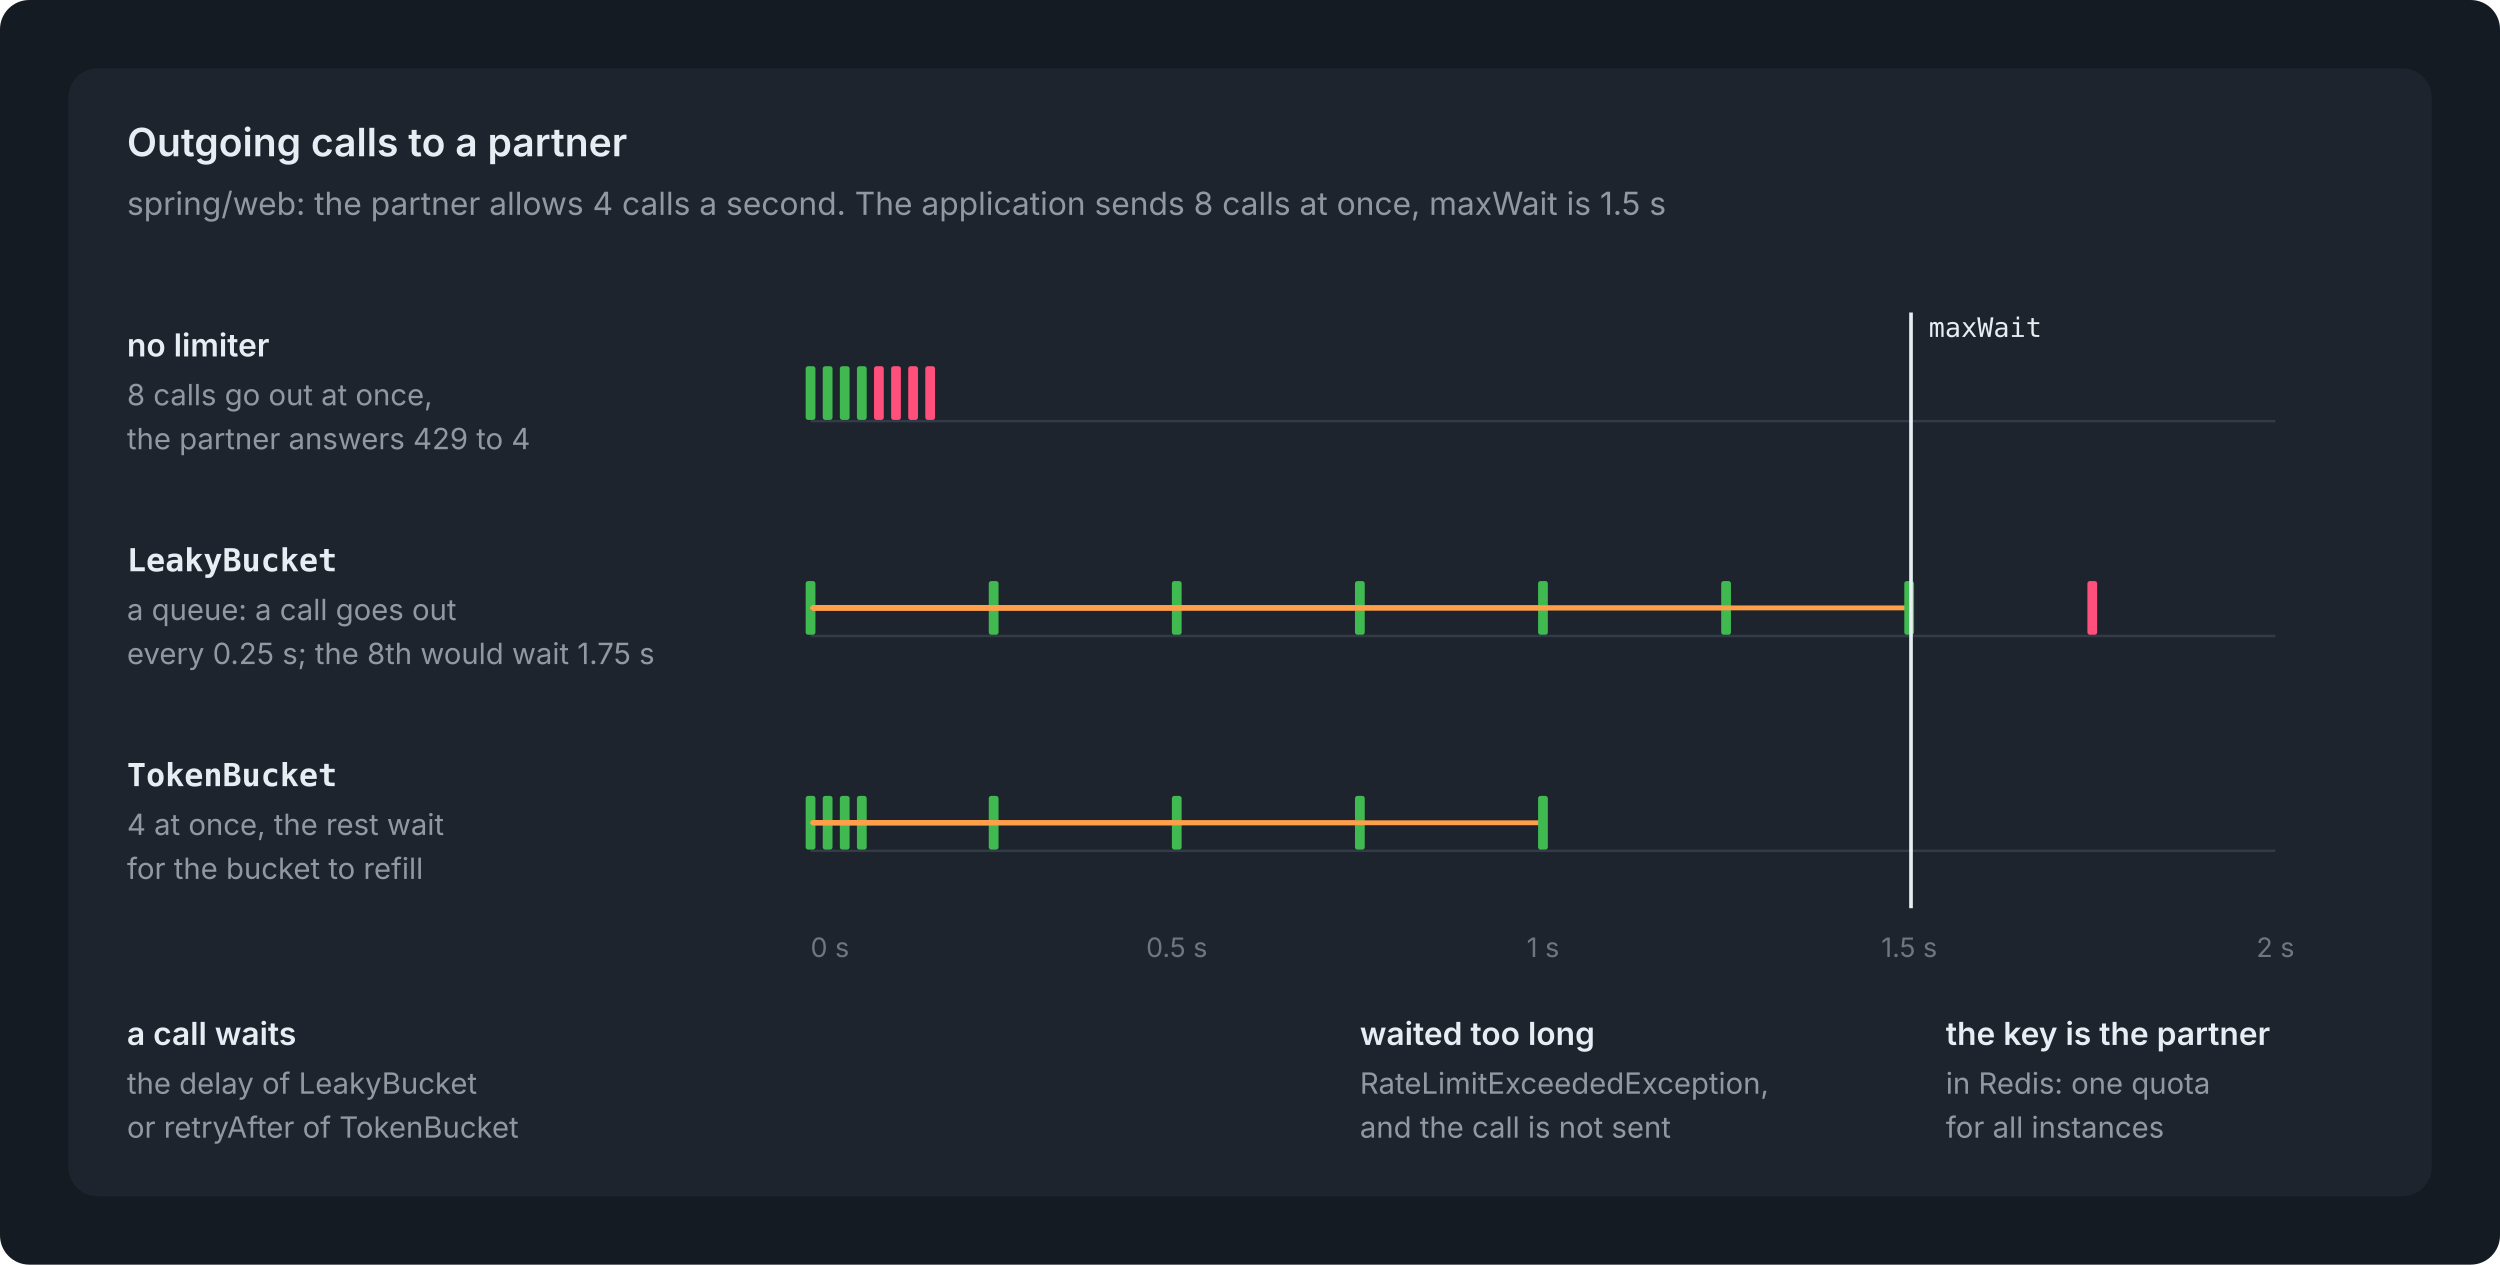
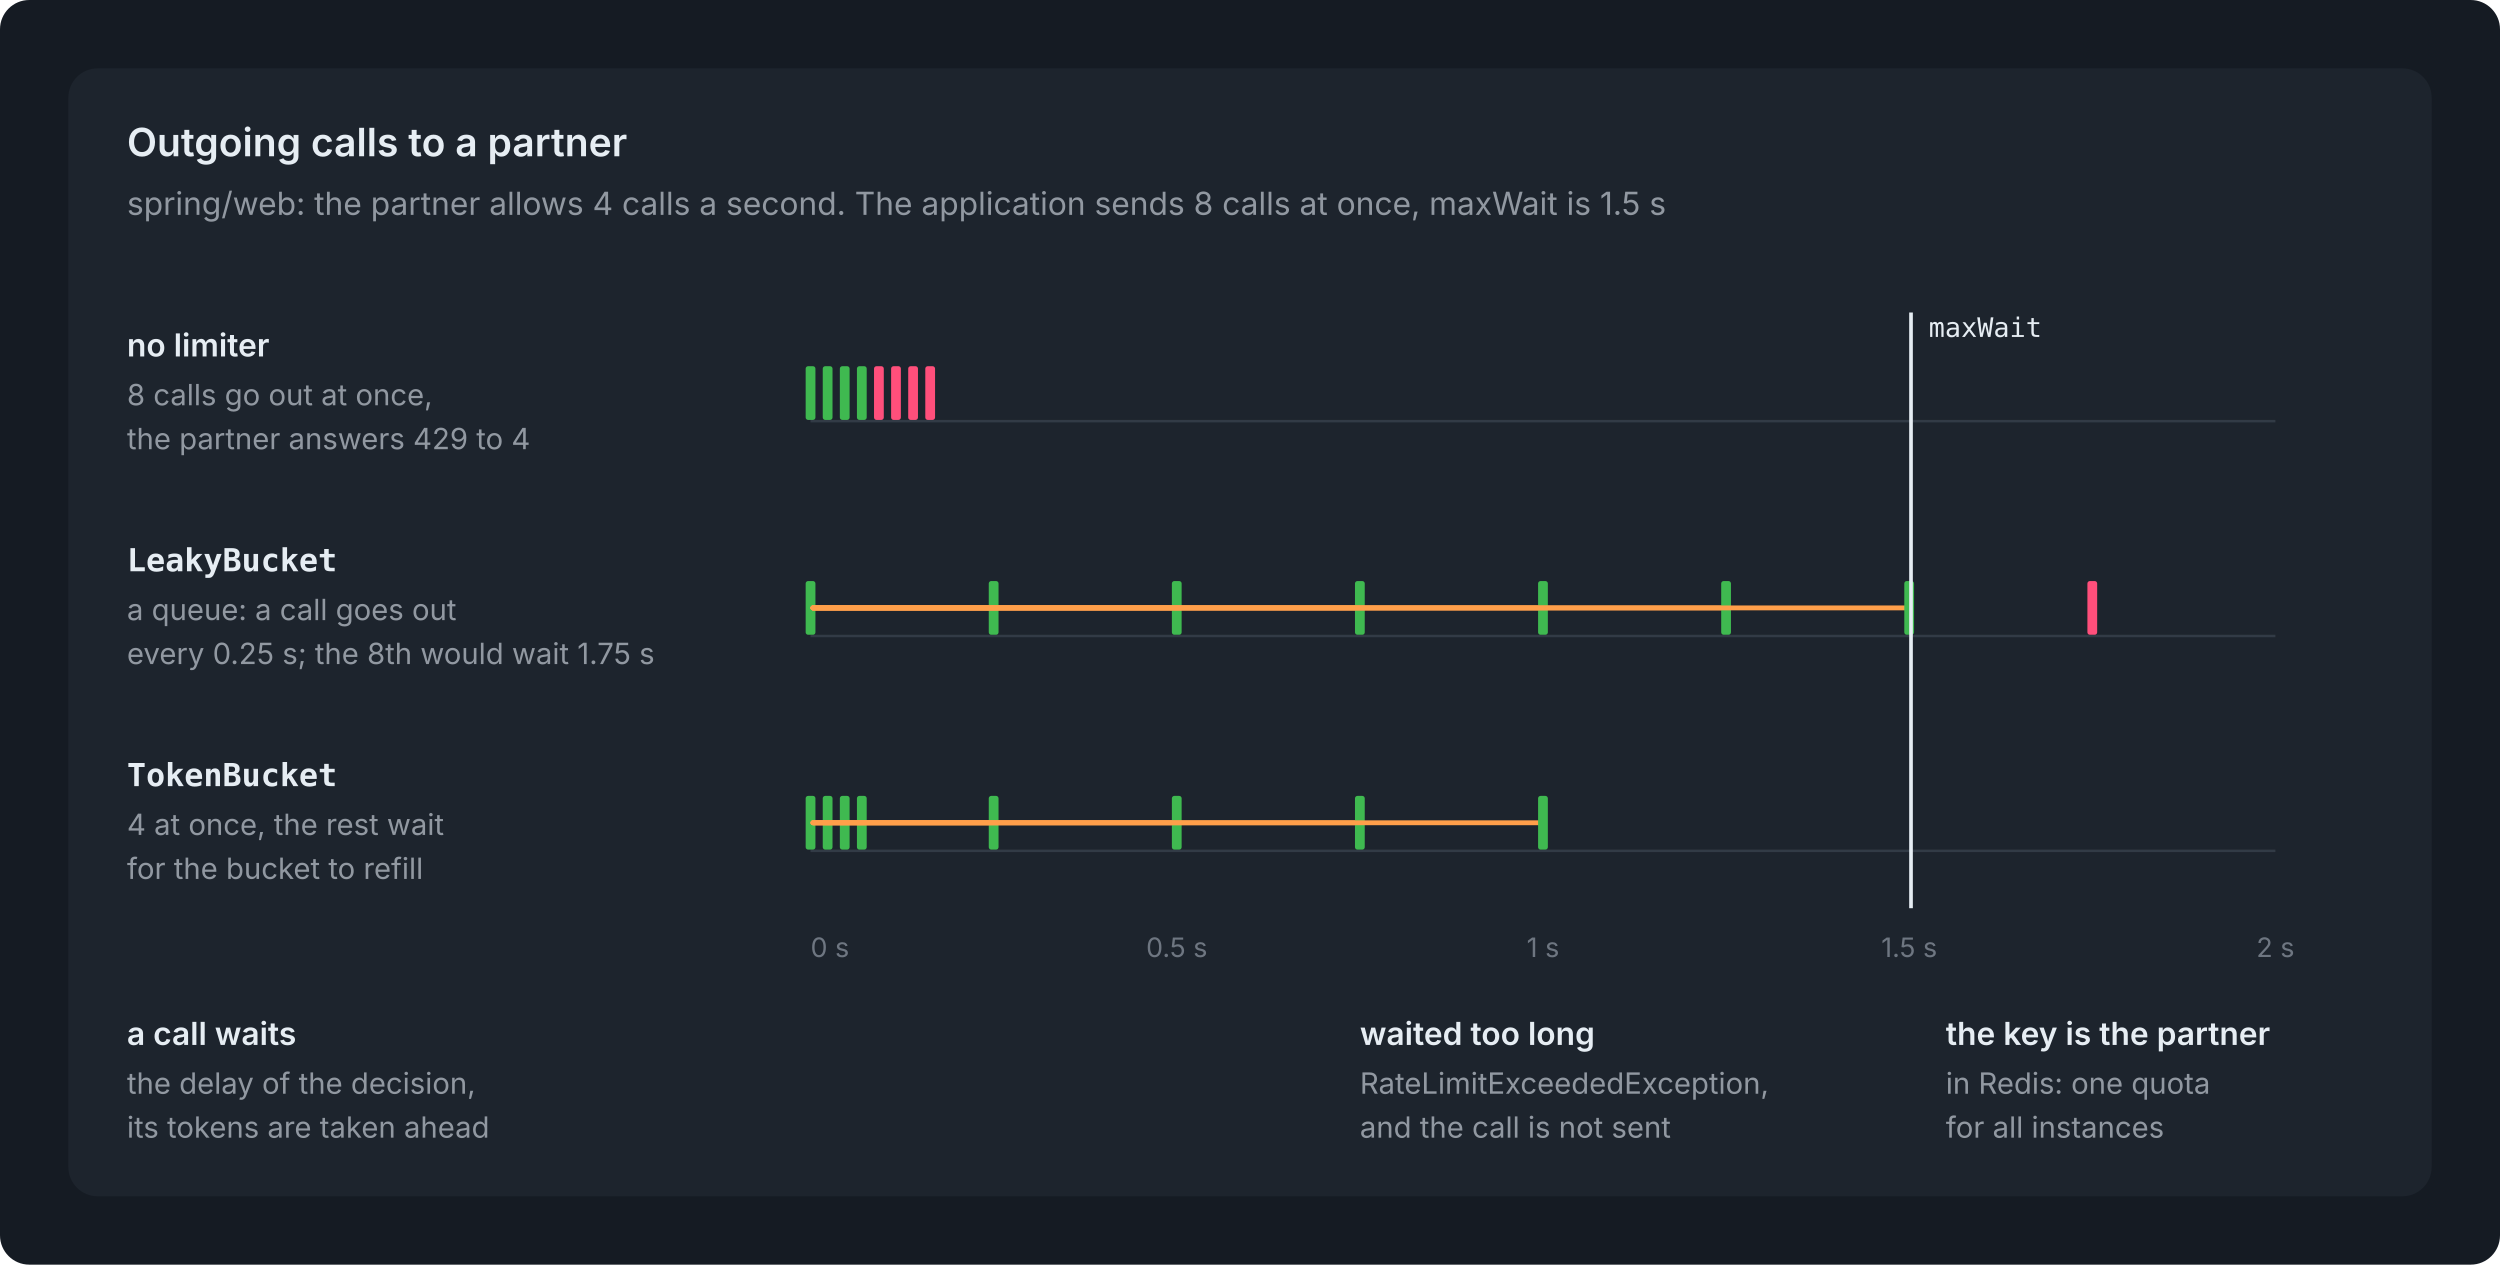
<svg xmlns="http://www.w3.org/2000/svg" viewBox="0 0 1024 518" width="1024" height="518" role="img">
  <rect width="1024" height="518" rx="12" fill="#151B23" />
  <g transform="translate(12,12)">
    <rect x="16" y="16" width="968" height="462" rx="12" fill="#1D242D" />
    <text x="40.0" y="52.0" font-family="-apple-system, BlinkMacSystemFont, 'Segoe UI', Inter, Helvetica, Arial, sans-serif" font-size="16" font-weight="600" fill="#E6EDF3" text-anchor="start">Outgoing calls to a partner</text>
    <text x="40.0" y="76.0" font-family="-apple-system, BlinkMacSystemFont, 'Segoe UI', Inter, Helvetica, Arial, sans-serif" font-size="13" font-weight="400" fill="#9198A1" text-anchor="start">spring/web: the partner allows 4 calls a second. The application sends 8 calls at once, maxWait is 1.5 s</text>
    <text x="40.0" y="134.0" font-family="-apple-system, BlinkMacSystemFont, 'Segoe UI', Inter, Helvetica, Arial, sans-serif" font-size="13" font-weight="600" fill="#E6EDF3" text-anchor="start">no limiter</text>
    <text x="40.0" y="154.0" font-family="-apple-system, BlinkMacSystemFont, 'Segoe UI', Inter, Helvetica, Arial, sans-serif" font-size="12" font-weight="400" fill="#9198A1" text-anchor="start">8 calls go out at once,</text>
    <text x="40.0" y="172.0" font-family="-apple-system, BlinkMacSystemFont, 'Segoe UI', Inter, Helvetica, Arial, sans-serif" font-size="12" font-weight="400" fill="#9198A1" text-anchor="start">the partner answers 429 to 4</text>
    <rect x="320.0" y="160.0" width="600.0" height="1.0" rx="0" fill="#323B46" />
    <rect x="318.0" y="138.0" width="4.0" height="22.0" rx="1" fill="#3FB950" />
    <rect x="325.0" y="138.0" width="4.0" height="22.0" rx="1" fill="#3FB950" />
    <rect x="332.0" y="138.0" width="4.0" height="22.0" rx="1" fill="#3FB950" />
    <rect x="339.0" y="138.0" width="4.0" height="22.0" rx="1" fill="#3FB950" />
    <rect x="346.0" y="138.0" width="4.0" height="22.0" rx="1" fill="#FF4F7B" />
    <rect x="353.0" y="138.0" width="4.0" height="22.0" rx="1" fill="#FF4F7B" />
    <rect x="360.0" y="138.0" width="4.0" height="22.0" rx="1" fill="#FF4F7B" />
    <rect x="367.0" y="138.0" width="4.0" height="22.0" rx="1" fill="#FF4F7B" />
    <text x="40.0" y="222.0" font-family="ui-monospace, SFMono-Regular, 'SF Mono', Menlo, Consolas, monospace" font-size="13" font-weight="600" fill="#E6EDF3" text-anchor="start">LeakyBucket</text>
    <text x="40.0" y="242.0" font-family="-apple-system, BlinkMacSystemFont, 'Segoe UI', Inter, Helvetica, Arial, sans-serif" font-size="12" font-weight="400" fill="#9198A1" text-anchor="start">a queue: a call goes out</text>
    <text x="40.0" y="260.0" font-family="-apple-system, BlinkMacSystemFont, 'Segoe UI', Inter, Helvetica, Arial, sans-serif" font-size="12" font-weight="400" fill="#9198A1" text-anchor="start">every 0.25 s; the 8th would wait 1.75 s</text>
    <rect x="320.0" y="248.0" width="600.0" height="1.0" rx="0" fill="#323B46" />
    <rect x="318.0" y="226.0" width="4.0" height="22.0" rx="1" fill="#3FB950" />
    <rect x="320.0" y="236.0" width="75.0" height="2.0" rx="1" fill="#FF9F4A" />
    <rect x="393.0" y="226.0" width="4.0" height="22.0" rx="1" fill="#3FB950" />
    <rect x="320.0" y="236.0" width="150.0" height="2.0" rx="1" fill="#FF9F4A" />
    <rect x="468.0" y="226.0" width="4.0" height="22.0" rx="1" fill="#3FB950" />
    <rect x="320.0" y="236.0" width="225.0" height="2.0" rx="1" fill="#FF9F4A" />
    <rect x="543.0" y="226.0" width="4.0" height="22.0" rx="1" fill="#3FB950" />
    <rect x="320.0" y="236.0" width="300.0" height="2.0" rx="1" fill="#FF9F4A" />
    <rect x="618.0" y="226.0" width="4.0" height="22.0" rx="1" fill="#3FB950" />
    <rect x="320.0" y="236.0" width="375.0" height="2.0" rx="1" fill="#FF9F4A" />
    <rect x="693.0" y="226.0" width="4.0" height="22.0" rx="1" fill="#3FB950" />
    <rect x="320.0" y="236.0" width="450.0" height="2.0" rx="1" fill="#FF9F4A" />
    <rect x="768.0" y="226.0" width="4.0" height="22.0" rx="1" fill="#3FB950" />
    <rect x="843.0" y="226.0" width="4.0" height="22.0" rx="1" fill="#FF4F7B" />
    <text x="40.0" y="310.0" font-family="ui-monospace, SFMono-Regular, 'SF Mono', Menlo, Consolas, monospace" font-size="13" font-weight="600" fill="#E6EDF3" text-anchor="start">TokenBucket</text>
    <text x="40.0" y="330.0" font-family="-apple-system, BlinkMacSystemFont, 'Segoe UI', Inter, Helvetica, Arial, sans-serif" font-size="12" font-weight="400" fill="#9198A1" text-anchor="start">4 at once, the rest wait</text>
    <text x="40.0" y="348.0" font-family="-apple-system, BlinkMacSystemFont, 'Segoe UI', Inter, Helvetica, Arial, sans-serif" font-size="12" font-weight="400" fill="#9198A1" text-anchor="start">for the bucket to refill</text>
    <rect x="320.0" y="336.0" width="600.0" height="1.0" rx="0" fill="#323B46" />
    <rect x="318.0" y="314.0" width="4.0" height="22.0" rx="1" fill="#3FB950" />
    <rect x="325.0" y="314.0" width="4.0" height="22.0" rx="1" fill="#3FB950" />
    <rect x="332.0" y="314.0" width="4.0" height="22.0" rx="1" fill="#3FB950" />
    <rect x="339.0" y="314.0" width="4.0" height="22.0" rx="1" fill="#3FB950" />
    <rect x="320.0" y="324.0" width="75.0" height="2.0" rx="1" fill="#FF9F4A" />
    <rect x="393.0" y="314.0" width="4.0" height="22.0" rx="1" fill="#3FB950" />
    <rect x="320.0" y="324.0" width="150.0" height="2.0" rx="1" fill="#FF9F4A" />
    <rect x="468.0" y="314.0" width="4.0" height="22.0" rx="1" fill="#3FB950" />
    <rect x="320.0" y="324.0" width="225.0" height="2.0" rx="1" fill="#FF9F4A" />
    <rect x="543.0" y="314.0" width="4.0" height="22.0" rx="1" fill="#3FB950" />
    <rect x="320.0" y="324.0" width="300.0" height="2.0" rx="1" fill="#FF9F4A" />
    <rect x="618.0" y="314.0" width="4.0" height="22.0" rx="1" fill="#3FB950" />
    <rect x="770.0" y="116.0" width="1.5" height="244.0" rx="0" fill="#E6EDF3" />
    <text x="778.0" y="126.0" font-family="ui-monospace, SFMono-Regular, 'SF Mono', Menlo, Consolas, monospace" font-size="11" font-weight="400" fill="#E6EDF3" text-anchor="start">maxWait</text>
    <text x="320.0" y="380.0" font-family="-apple-system, BlinkMacSystemFont, 'Segoe UI', Inter, Helvetica, Arial, sans-serif" font-size="11" font-weight="400" fill="#6E7681" text-anchor="start">0 s</text>
    <text x="470.0" y="380.0" font-family="-apple-system, BlinkMacSystemFont, 'Segoe UI', Inter, Helvetica, Arial, sans-serif" font-size="11" font-weight="400" fill="#6E7681" text-anchor="middle">0.5 s</text>
    <text x="620.0" y="380.0" font-family="-apple-system, BlinkMacSystemFont, 'Segoe UI', Inter, Helvetica, Arial, sans-serif" font-size="11" font-weight="400" fill="#6E7681" text-anchor="middle">1 s</text>
    <text x="770.0" y="380.0" font-family="-apple-system, BlinkMacSystemFont, 'Segoe UI', Inter, Helvetica, Arial, sans-serif" font-size="11" font-weight="400" fill="#6E7681" text-anchor="middle">1.5 s</text>
    <text x="920.0" y="380.0" font-family="-apple-system, BlinkMacSystemFont, 'Segoe UI', Inter, Helvetica, Arial, sans-serif" font-size="11" font-weight="400" fill="#6E7681" text-anchor="middle">2 s</text>
    <text x="40.0" y="416.0" font-family="-apple-system, BlinkMacSystemFont, 'Segoe UI', Inter, Helvetica, Arial, sans-serif" font-size="13" font-weight="600" fill="#E6EDF3" text-anchor="start">a call waits</text>
-     <text x="40.0" y="436.0" font-family="-apple-system, BlinkMacSystemFont, 'Segoe UI', Inter, Helvetica, Arial, sans-serif" font-size="12" font-weight="400" fill="#9198A1" text-anchor="start">the delay of LeakyBucket</text>
-     <text x="40.0" y="454.0" font-family="-apple-system, BlinkMacSystemFont, 'Segoe UI', Inter, Helvetica, Arial, sans-serif" font-size="12" font-weight="400" fill="#9198A1" text-anchor="start">or retryAfter of TokenBucket</text>
+     <text x="40.0" y="436.0" font-family="-apple-system, BlinkMacSystemFont, 'Segoe UI', Inter, Helvetica, Arial, sans-serif" font-size="12" font-weight="400" fill="#9198A1" text-anchor="start">the delay of the decision,</text>
+     <text x="40.0" y="454.0" font-family="-apple-system, BlinkMacSystemFont, 'Segoe UI', Inter, Helvetica, Arial, sans-serif" font-size="12" font-weight="400" fill="#9198A1" text-anchor="start">its tokens are taken ahead</text>
    <text x="545.0" y="416.0" font-family="-apple-system, BlinkMacSystemFont, 'Segoe UI', Inter, Helvetica, Arial, sans-serif" font-size="13" font-weight="600" fill="#E6EDF3" text-anchor="start">waited too long</text>
    <text x="545.0" y="436.0" font-family="-apple-system, BlinkMacSystemFont, 'Segoe UI', Inter, Helvetica, Arial, sans-serif" font-size="12" font-weight="400" fill="#9198A1" text-anchor="start">RateLimitExceededException,</text>
    <text x="545.0" y="454.0" font-family="-apple-system, BlinkMacSystemFont, 'Segoe UI', Inter, Helvetica, Arial, sans-serif" font-size="12" font-weight="400" fill="#9198A1" text-anchor="start">and the call is not sent</text>
    <text x="785.0" y="416.0" font-family="-apple-system, BlinkMacSystemFont, 'Segoe UI', Inter, Helvetica, Arial, sans-serif" font-size="13" font-weight="600" fill="#E6EDF3" text-anchor="start">the key is the partner</text>
    <text x="785.0" y="436.0" font-family="-apple-system, BlinkMacSystemFont, 'Segoe UI', Inter, Helvetica, Arial, sans-serif" font-size="12" font-weight="400" fill="#9198A1" text-anchor="start">in Redis: one quota</text>
    <text x="785.0" y="454.0" font-family="-apple-system, BlinkMacSystemFont, 'Segoe UI', Inter, Helvetica, Arial, sans-serif" font-size="12" font-weight="400" fill="#9198A1" text-anchor="start">for all instances</text>
  </g>
</svg>
